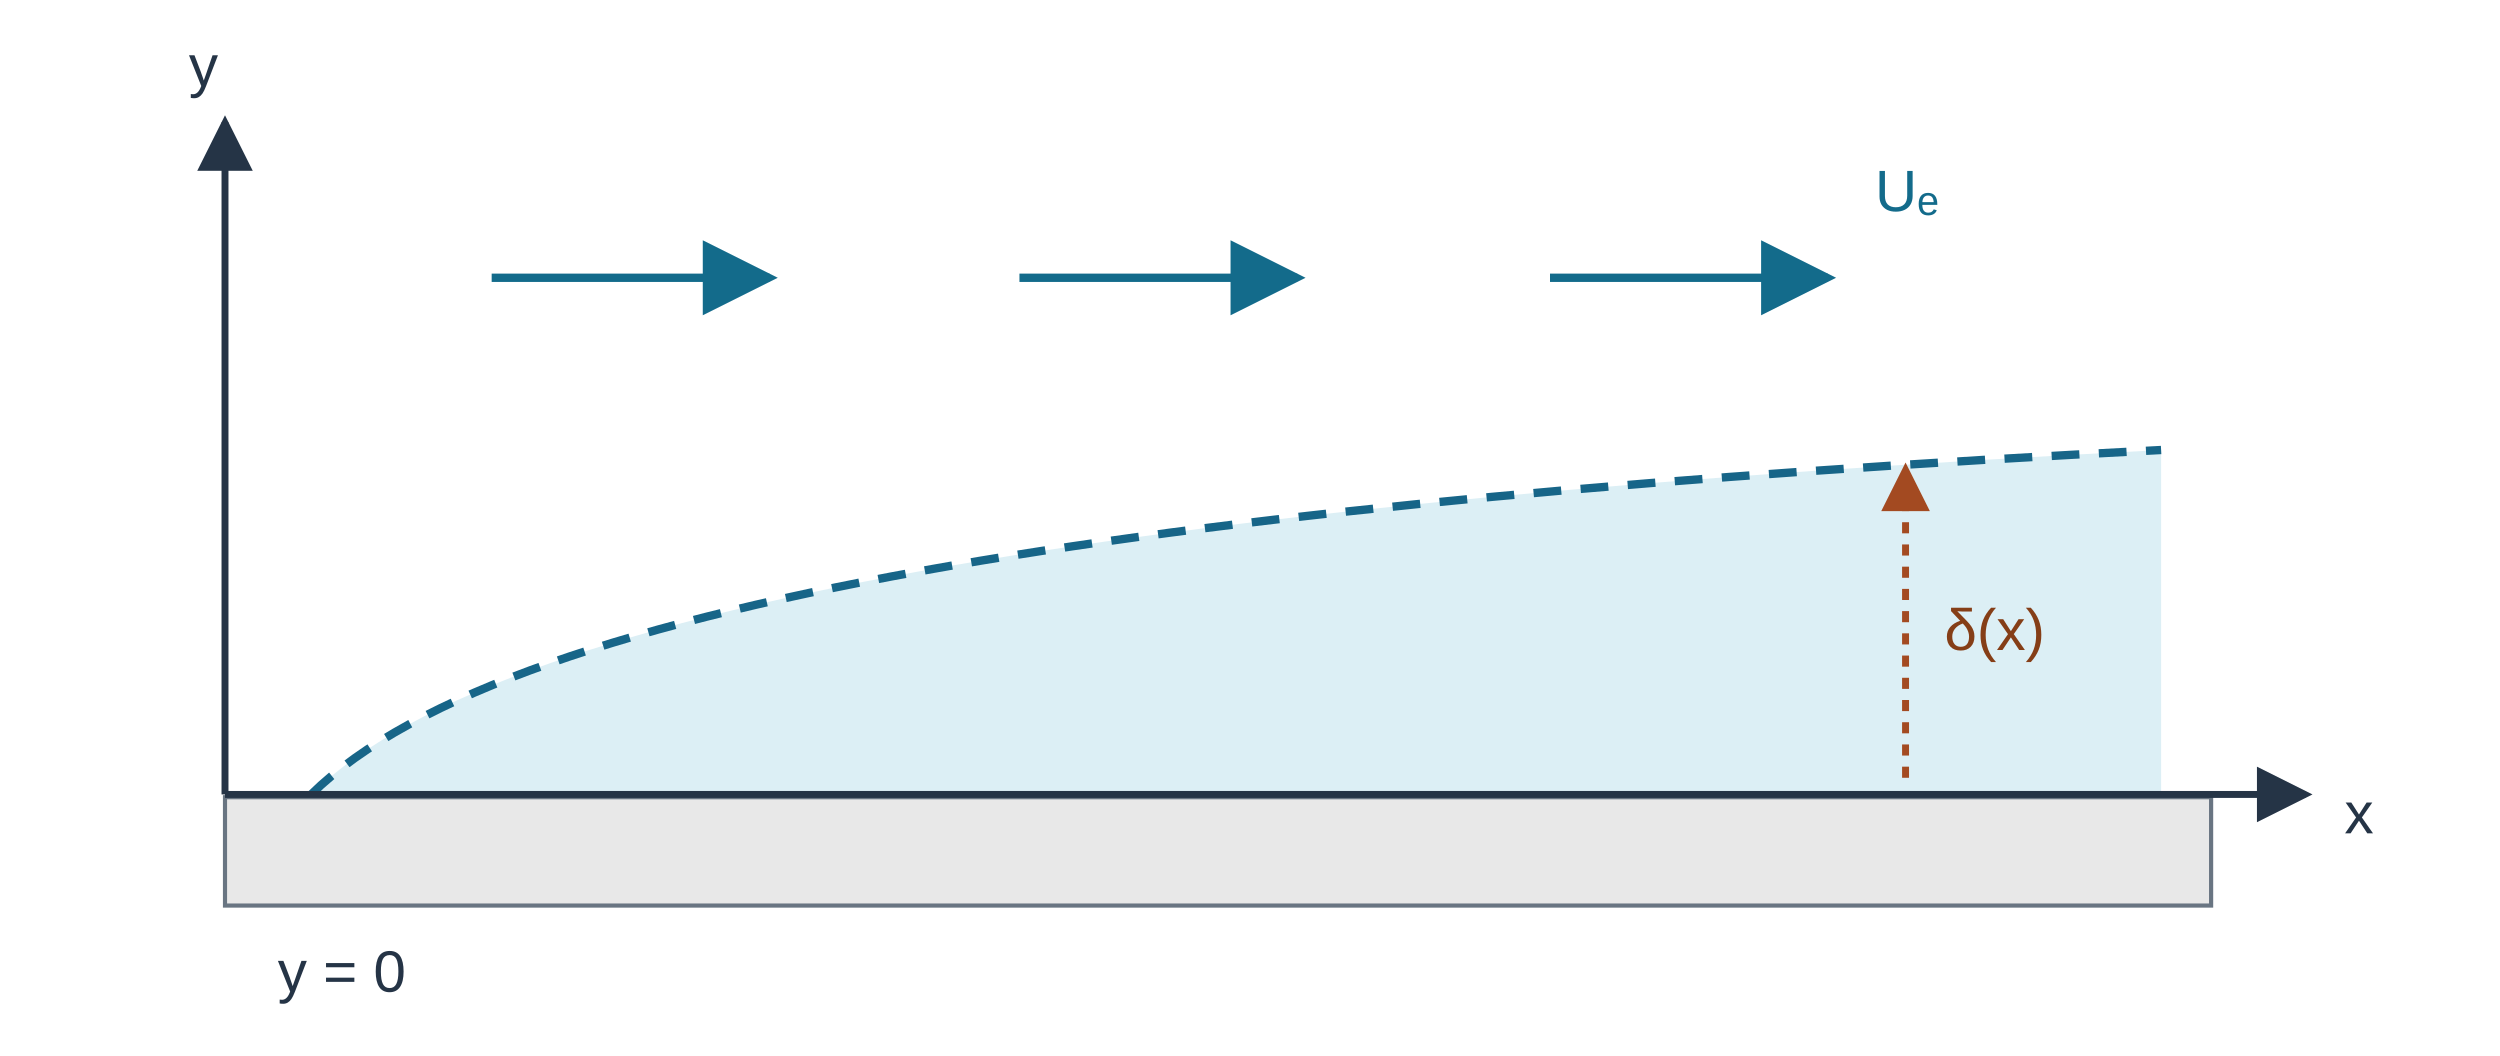
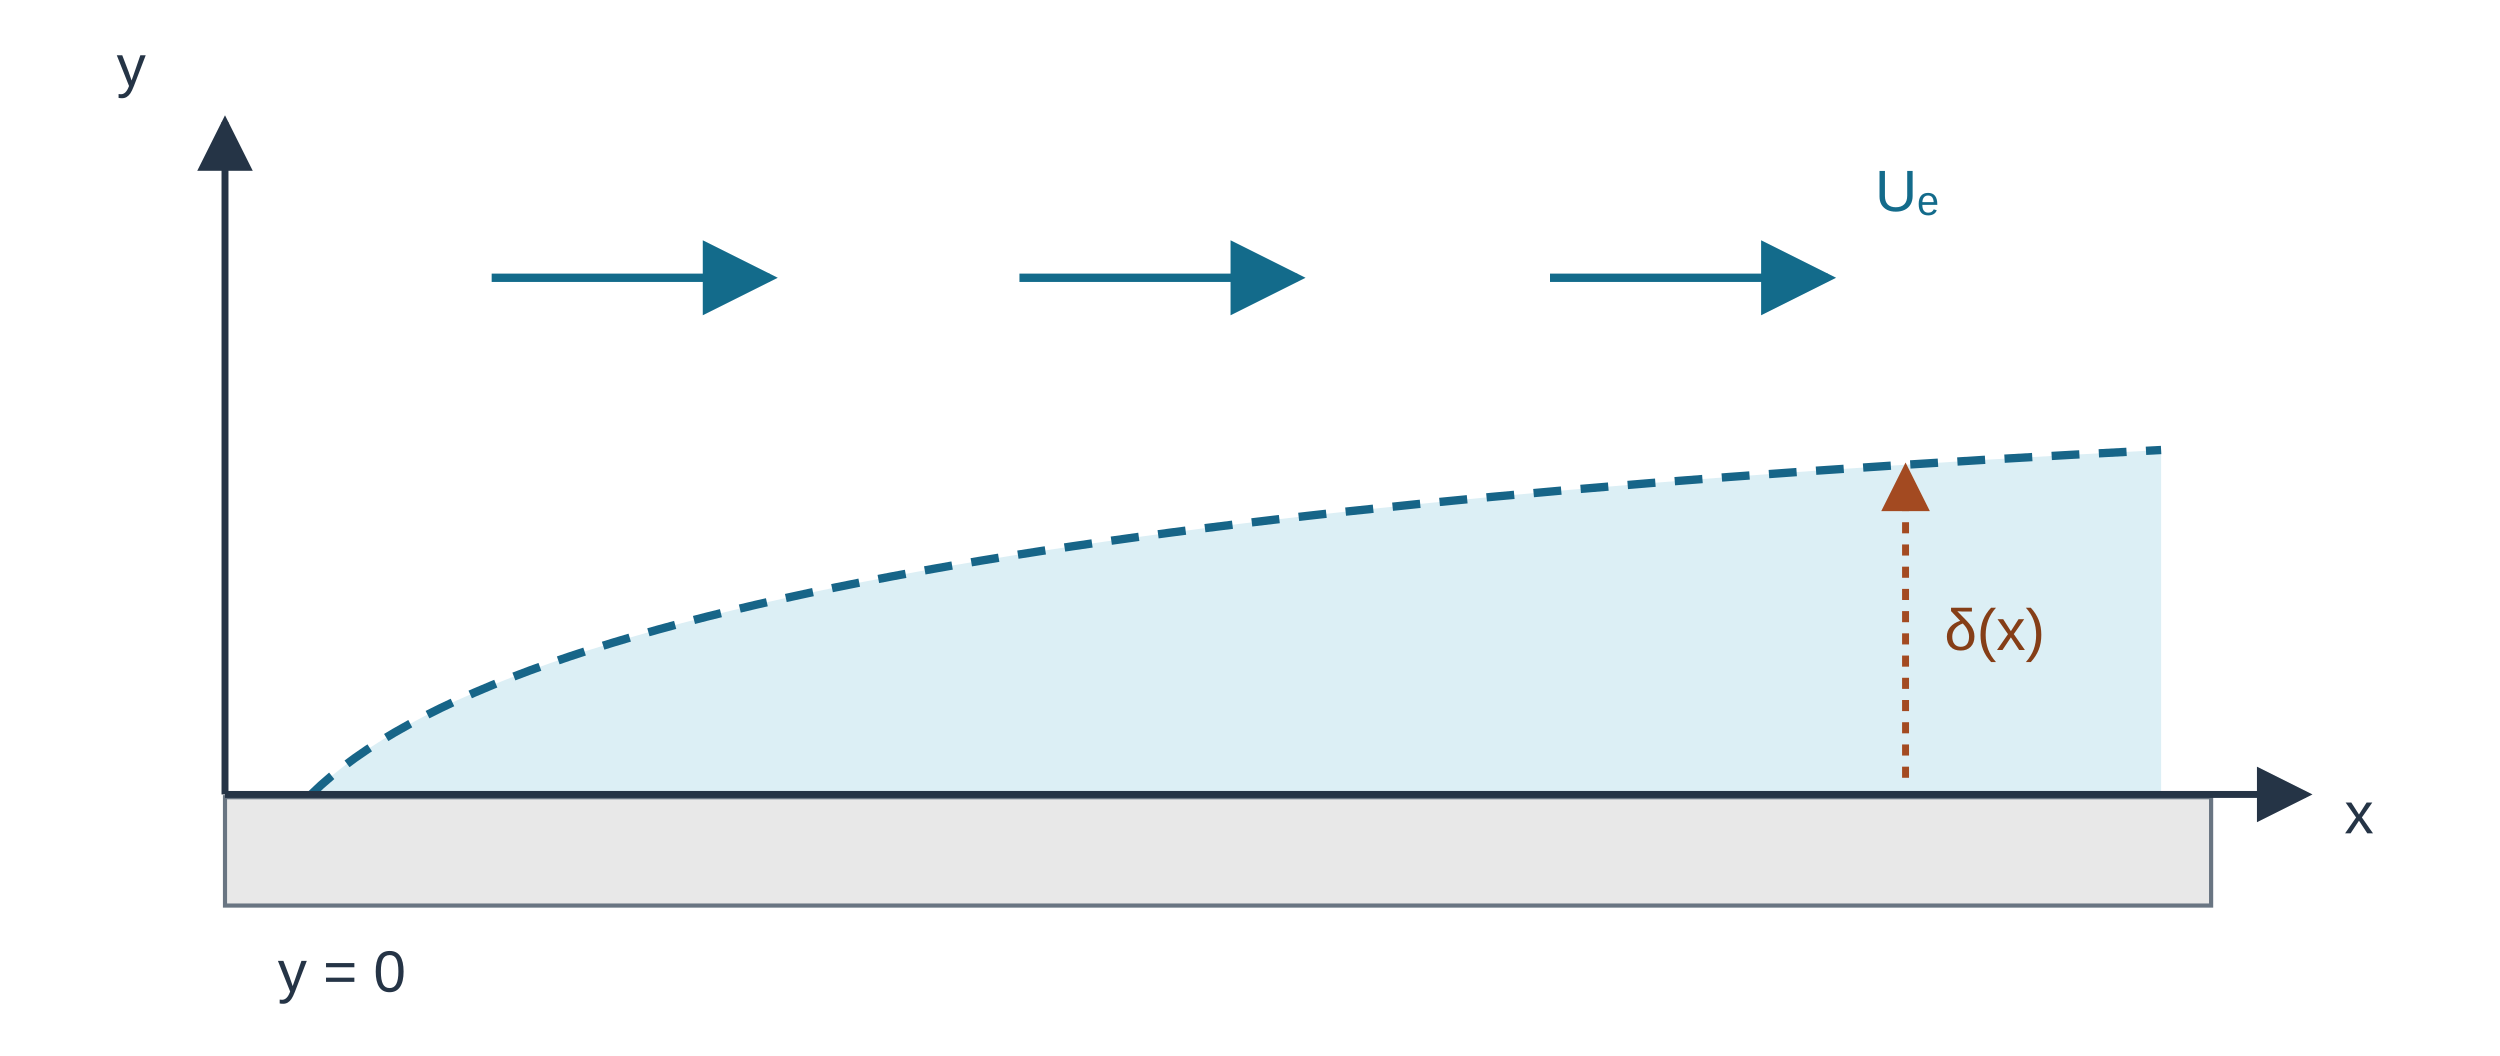
<svg xmlns="http://www.w3.org/2000/svg" width="900" height="380" viewBox="0 0 900 380" data-layout-lint="strict" role="img" aria-labelledby="fluid21-title fluid21-desc">
  <defs>
    <marker id="axis-arrow" markerWidth="8" markerHeight="8" refX="7" refY="4" orient="auto">
      <path d="M0 0 L8 4 L0 8 Z" fill="#253446" />
    </marker>
    <marker id="flow-arrow" markerWidth="9" markerHeight="9" refX="8" refY="4.5" orient="auto">
      <path d="M0 0 L9 4.5 L0 9 Z" fill="#136b8b" />
    </marker>
    <marker id="delta-arrow" markerWidth="7" markerHeight="7" refX="6" refY="3.5" orient="auto">
      <path d="M0 0 L7 3.5 L0 7 Z" fill="#a34a21" />
    </marker>
  </defs>
  <path d="M112 286 C185 214 430 180 778 162 L778 286 Z" fill="#dceff5" />
  <rect x="81" y="287" width="715" height="39" fill="#e8e8e8" stroke="#697582" stroke-width="1.5" />
  <path d="M112 286 C185 214 430 180 778 162" fill="none" stroke="#176588" stroke-width="3" stroke-dasharray="10 7" />
  <line x1="81" y1="286" x2="830" y2="286" stroke="#253446" stroke-width="2.5" marker-end="url(#axis-arrow)" />
  <line x1="81" y1="286" x2="81" y2="44" stroke="#253446" stroke-width="2.5" marker-end="url(#axis-arrow)" />
  <g stroke="#136b8b" stroke-width="3" marker-end="url(#flow-arrow)">
    <line x1="177" y1="100" x2="277" y2="100" />
    <line x1="367" y1="100" x2="467" y2="100" />
    <line x1="558" y1="100" x2="658" y2="100" />
  </g>
  <line x1="686" y1="280" x2="686" y2="169" stroke="#a34a21" stroke-width="2.5" stroke-dasharray="4 4" marker-end="url(#delta-arrow)" />
  <g font-family="Arial, sans-serif" font-size="21" fill="#253446">
    <text x="844" y="300">x</text>
-     <text x="68" y="31">y</text>
+     <text x="42" y="31">y</text>
    <text x="100" y="357">y = 0</text>
    <text x="700" y="234" fill="#853e17">δ(x)</text>
    <text x="675" y="76" fill="#136b8b">Uₑ</text>
  </g>
</svg>
